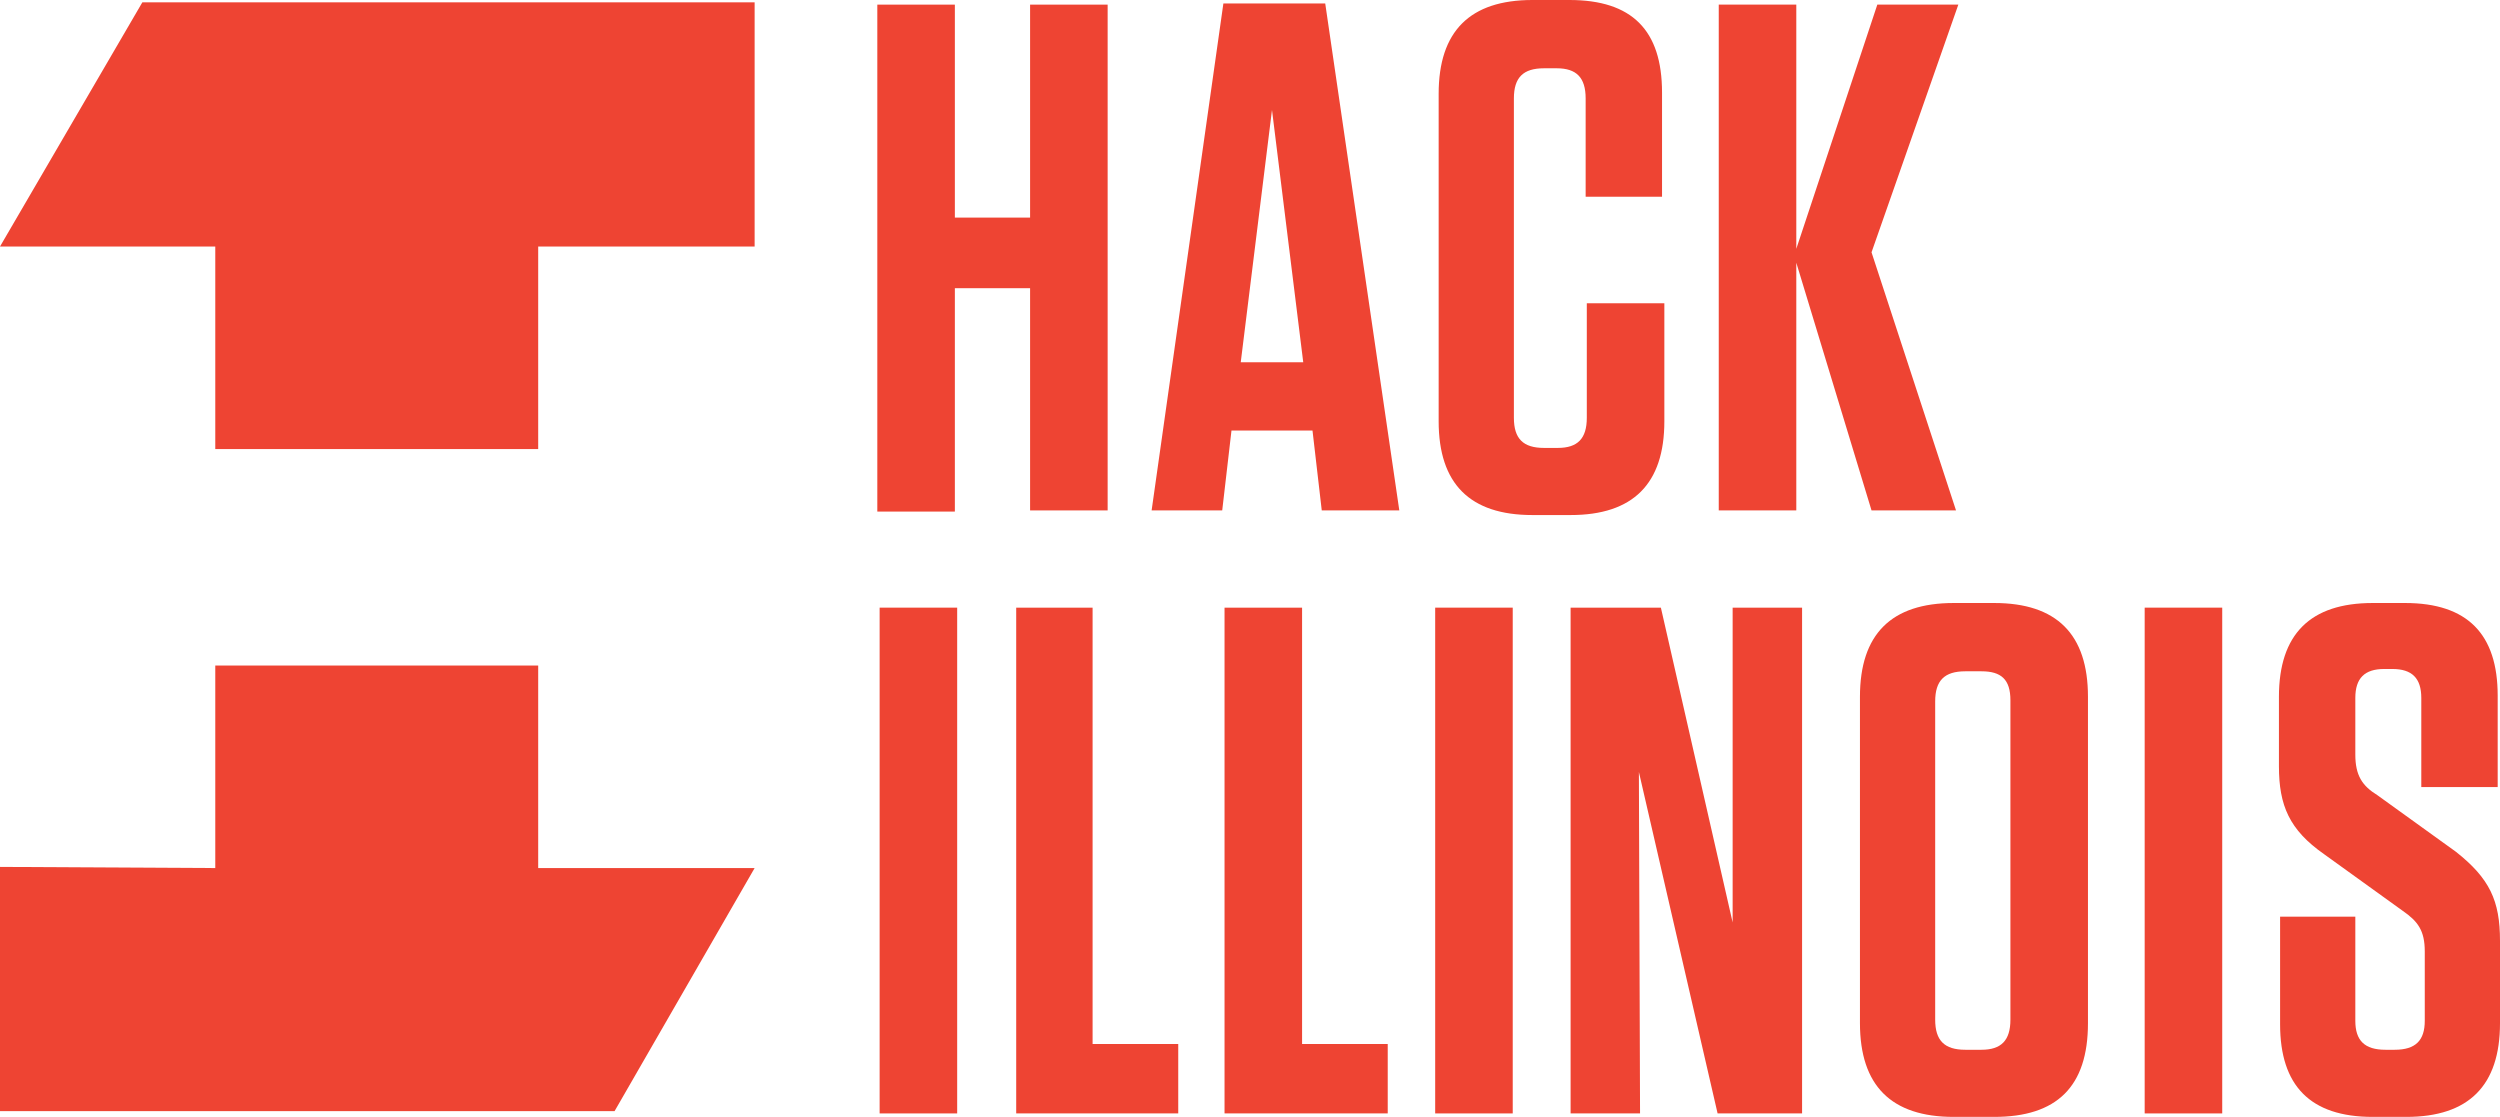
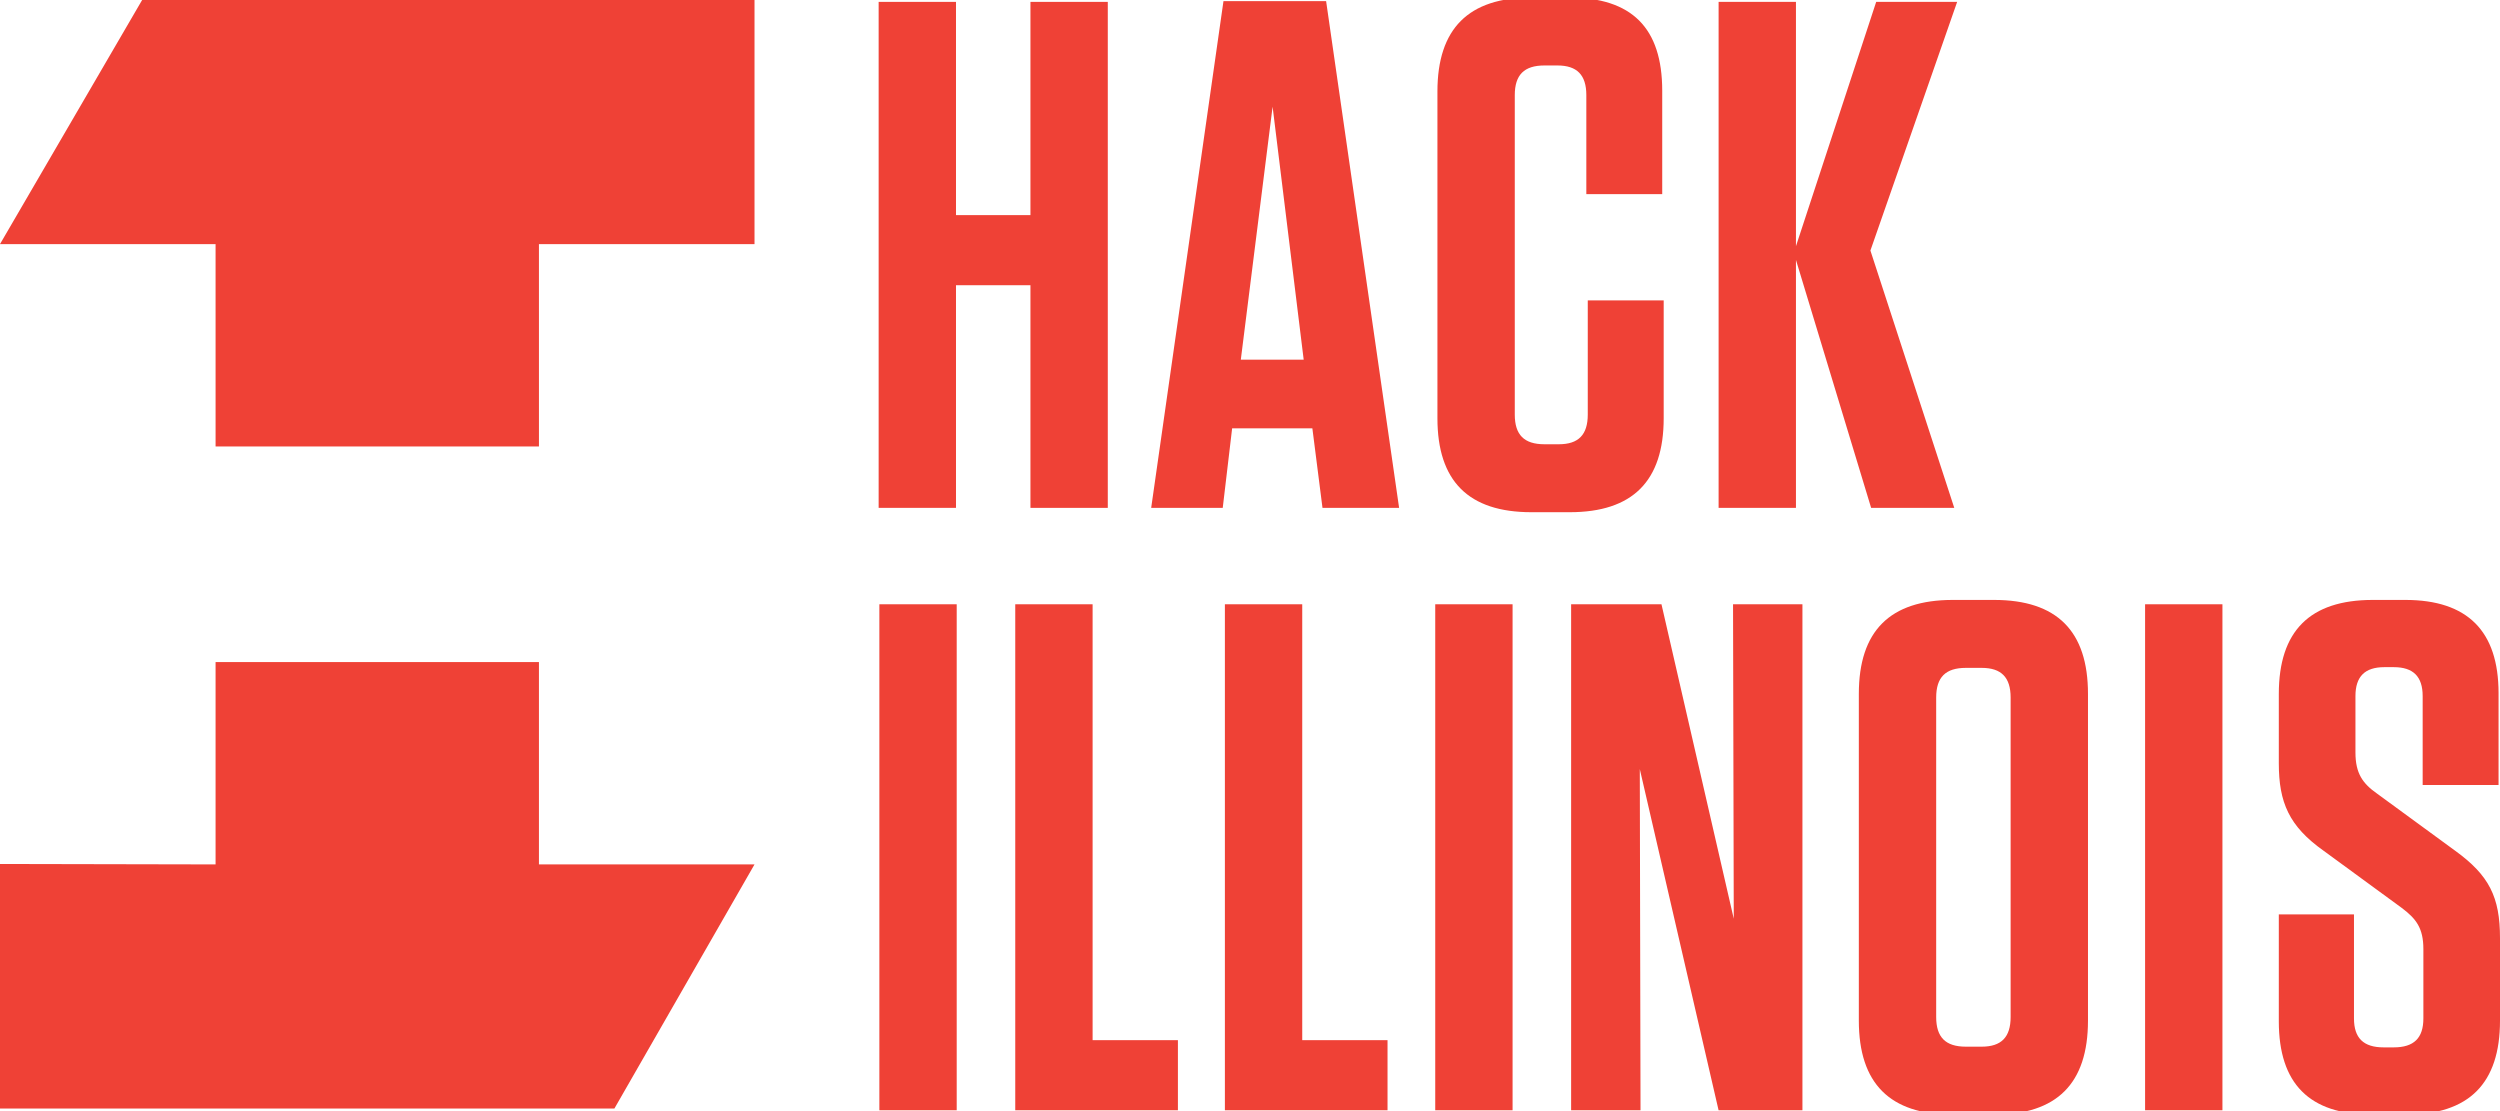
- <svg xmlns="http://www.w3.org/2000/svg" version="1.1" id="Layer_1" x="0px" y="0px" viewBox="0 62.5 216 96.5" enable-background="new 0 62.5 216 96.5" xml:space="preserve">
+ <svg xmlns="http://www.w3.org/2000/svg" version="1.1" id="Layer_1" x="0px" y="0px" width="207.504px" height="92.154px" viewBox="0 2.63 207.504 92.154" enable-background="new 0 2.63 207.504 92.154" xml:space="preserve">
  <g>
    <g enable-background="new    ">
-       <path fill="#EE4433" d="M89,81.4V62.9h6.7v43.7H89V87.4h-6.5v19.3h-6.7V62.9h6.7v18.4H89z" />
-       <path fill="#EE4433" d="M120.9,106.6h-6.7l-0.8-6.9h-7l-0.8,6.9h-6.1l6.2-43.8h8.8L120.9,106.6z M107.2,93.8h5.4L109.9,72    L107.2,93.8z" />
-       <path fill="#EE4433" d="M143.8,88.7v10.2c0,5.4-2.7,8.1-8.1,8.1h-3.3c-5.4,0-8.1-2.7-8.1-8.1V70.6c0-5.4,2.7-8.1,8.1-8.1h3.2    c5.4,0,8,2.6,8,8v9H137v-8.5c0-1.8-0.8-2.6-2.5-2.6h-1.1c-1.8,0-2.6,0.8-2.6,2.6v27.6c0,1.8,0.8,2.6,2.6,2.6h1.2    c1.7,0,2.5-0.8,2.5-2.6v-9.9h6.7V88.7z" />
-       <path fill="#EE4433" d="M161.7,106.6l-6.5-21.4v21.4h-6.7V62.9h6.7v21.1l7-21.1h7l-7.5,21.4l7.3,22.3    C168.8,106.6,161.7,106.6,161.7,106.6z" />
+       <path fill="#EF4136" d="M85.529,20.485V2.786h6.419v41.998h-6.419V26.304h-6.18v18.479h-6.42V2.786h6.42v17.699H85.529z" />
+       <path fill="#EF4136" d="M116.128,44.784h-6.359l-0.84-6.6h-6.66l-0.78,6.6h-5.939l6-42.059h8.52L116.128,44.784z M102.989,32.484    h5.219l-2.58-20.999L102.989,32.484z" />
+       <path fill="#EF4136" d="M138.089,27.564v9.78c0,5.22-2.58,7.8-7.801,7.8h-3.18c-5.219,0-7.799-2.58-7.799-7.8V10.225    c0-5.22,2.58-7.8,7.799-7.8h3.121c5.219,0,7.738,2.521,7.738,7.74v8.579h-6.299v-8.22c0-1.68-0.78-2.46-2.4-2.46h-1.08    c-1.68,0-2.459,0.78-2.459,2.46v26.52c0,1.68,0.779,2.46,2.459,2.46h1.2c1.62,0,2.399-0.78,2.399-2.46v-9.48H138.089z" />
+       <path fill="#EF4136" d="M155.307,44.784l-6.24-20.579v20.579h-6.42V2.786h6.42v20.279l6.66-20.279h6.72l-7.2,20.639l6.96,21.359    H155.307z" />
    </g>
    <g enable-background="new    ">
-       <path fill="#EE4433" d="M82.7,158.7H76V115h6.7V158.7z" />
-       <path fill="#EE4433" d="M94.4,115v37.7h7.4v6H87.8V115C87.8,115,94.4,115,94.4,115z" />
-       <path fill="#EE4433" d="M112.5,115v37.7h7.4v6h-14.1V115C105.9,115,112.5,115,112.5,115z" />
-       <path fill="#EE4433" d="M130.6,158.7H124V115h6.7V158.7z" />
-       <path fill="#EE4433" d="M149.7,115h6v43.7h-7.3l-6.8-29.5l0.1,29.5h-6V115h7.8l6.2,27.2L149.7,115z" />
-       <path fill="#EE4433" d="M172.3,159h-3.5c-5.4,0-8.1-2.7-8.1-8.1v-28.2c0-5.4,2.7-8.1,8.1-8.1h3.5c5.4,0,8.1,2.7,8.1,8.1v28.2    C180.4,156.4,177.7,159,172.3,159z M171.2,120.5h-1.4c-1.8,0-2.6,0.8-2.6,2.6v27.5c0,1.8,0.8,2.6,2.6,2.6h1.4    c1.7,0,2.5-0.8,2.5-2.6V123C173.7,121.2,172.9,120.5,171.2,120.5z" />
-       <path fill="#EE4433" d="M192.1,158.7h-6.8V115h6.7v43.7H192.1z" />
-       <path fill="#EE4433" d="M216,143.8v7.1c0,5.4-2.7,8.1-8.1,8.1H205c-5.4,0-8-2.7-8-8v-9.3h6.5v9c0,1.7,0.8,2.5,2.6,2.5h0.8    c1.8,0,2.6-0.8,2.6-2.5v-6c0-1.8-0.6-2.6-1.9-3.5l-6.8-4.9c-3-2.1-3.9-4.2-3.9-7.6v-6c0-5.4,2.7-8.1,8.1-8.1h2.8c5.4,0,8,2.7,8,8    v7.9h-6.6v-7.7c0-1.7-0.8-2.5-2.5-2.5H206c-1.7,0-2.5,0.8-2.5,2.5v4.9c0,1.8,0.6,2.7,1.9,3.5l6.8,4.9    C215.1,138.4,216,140.3,216,143.8z" />
+       <path fill="#EF4136" d="M79.408,94.784h-6.419V52.786h6.419V94.784z" />
+       <path fill="#EF4136" d="M90.688,52.786v36.179h7.08v5.819h-13.5V52.786H90.688z" />
+       <path fill="#EF4136" d="M108.088,52.786v36.179h7.079v5.819h-13.499V52.786H108.088z" />
+       <path fill="#EF4136" d="M125.546,94.784h-6.419V52.786h6.419V94.784z" />
+       <path fill="#EF4136" d="M143.845,52.786h5.76v41.998h-6.96l-6.539-28.318l0.06,28.318h-5.76V52.786h7.499l6,26.099L143.845,52.786    z" />
+       <path fill="#EF4136" d="M165.505,95.144h-3.42c-5.219,0-7.799-2.58-7.799-7.8V60.225c0-5.22,2.58-7.8,7.799-7.8h3.42    c5.221,0,7.801,2.58,7.801,7.8v27.119C173.305,92.564,170.725,95.144,165.505,95.144z M164.485,58.065h-1.32    c-1.68,0-2.459,0.78-2.459,2.46v26.52c0,1.68,0.779,2.46,2.459,2.46h1.32c1.62,0,2.4-0.78,2.4-2.46v-26.52    C166.885,58.845,166.105,58.065,164.485,58.065z" />
+       <path fill="#EF4136" d="M184.466,94.784h-6.42V52.786h6.42V94.784z" />
+       <path fill="#EF4136" d="M207.504,80.504v6.84c0,5.22-2.579,7.8-7.8,7.8h-2.82c-5.219,0-7.739-2.58-7.739-7.74v-8.88h6.239v8.64    c0,1.62,0.781,2.4,2.461,2.4h0.84c1.68,0,2.459-0.78,2.459-2.4v-5.76c0-1.739-0.6-2.52-1.799-3.419l-6.48-4.74    c-2.879-2.04-3.72-4.02-3.72-7.26v-5.76c0-5.22,2.58-7.8,7.8-7.8h2.699c5.16,0,7.74,2.58,7.74,7.74v7.619h-6.299v-7.38    c0-1.619-0.781-2.399-2.4-2.399h-0.78c-1.62,0-2.399,0.78-2.399,2.399v4.68c0,1.74,0.6,2.58,1.799,3.42l6.48,4.74    C206.604,75.285,207.504,77.084,207.504,80.504z" />
    </g>
    <g>
      <g>
        <g>
-           <polygon fill="#EE4433" points="18.6,101.3 46.5,101.3 46.5,83.8 65.2,83.8 65.2,62.7 12.3,62.7 0,83.8 18.6,83.8     " />
+           <polygon fill="#EF4136" points="17.894,39.688 44.734,39.688 44.733,22.891 62.626,22.891 62.626,2.63 11.798,2.63 0,22.891       17.893,22.891     " />
        </g>
        <g>
-           <polygon fill="#EE4433" points="46.5,120 18.6,120 18.6,137.5 0,137.4 0,158.5 53.1,158.5 65.2,137.5 46.5,137.5     " />
+           <polygon fill="#EF4136" points="44.733,57.582 17.893,57.582 17.893,74.378 0,74.341 0,94.639 50.996,94.639 62.626,74.378       44.733,74.378     " />
        </g>
      </g>
    </g>
  </g>
</svg>
